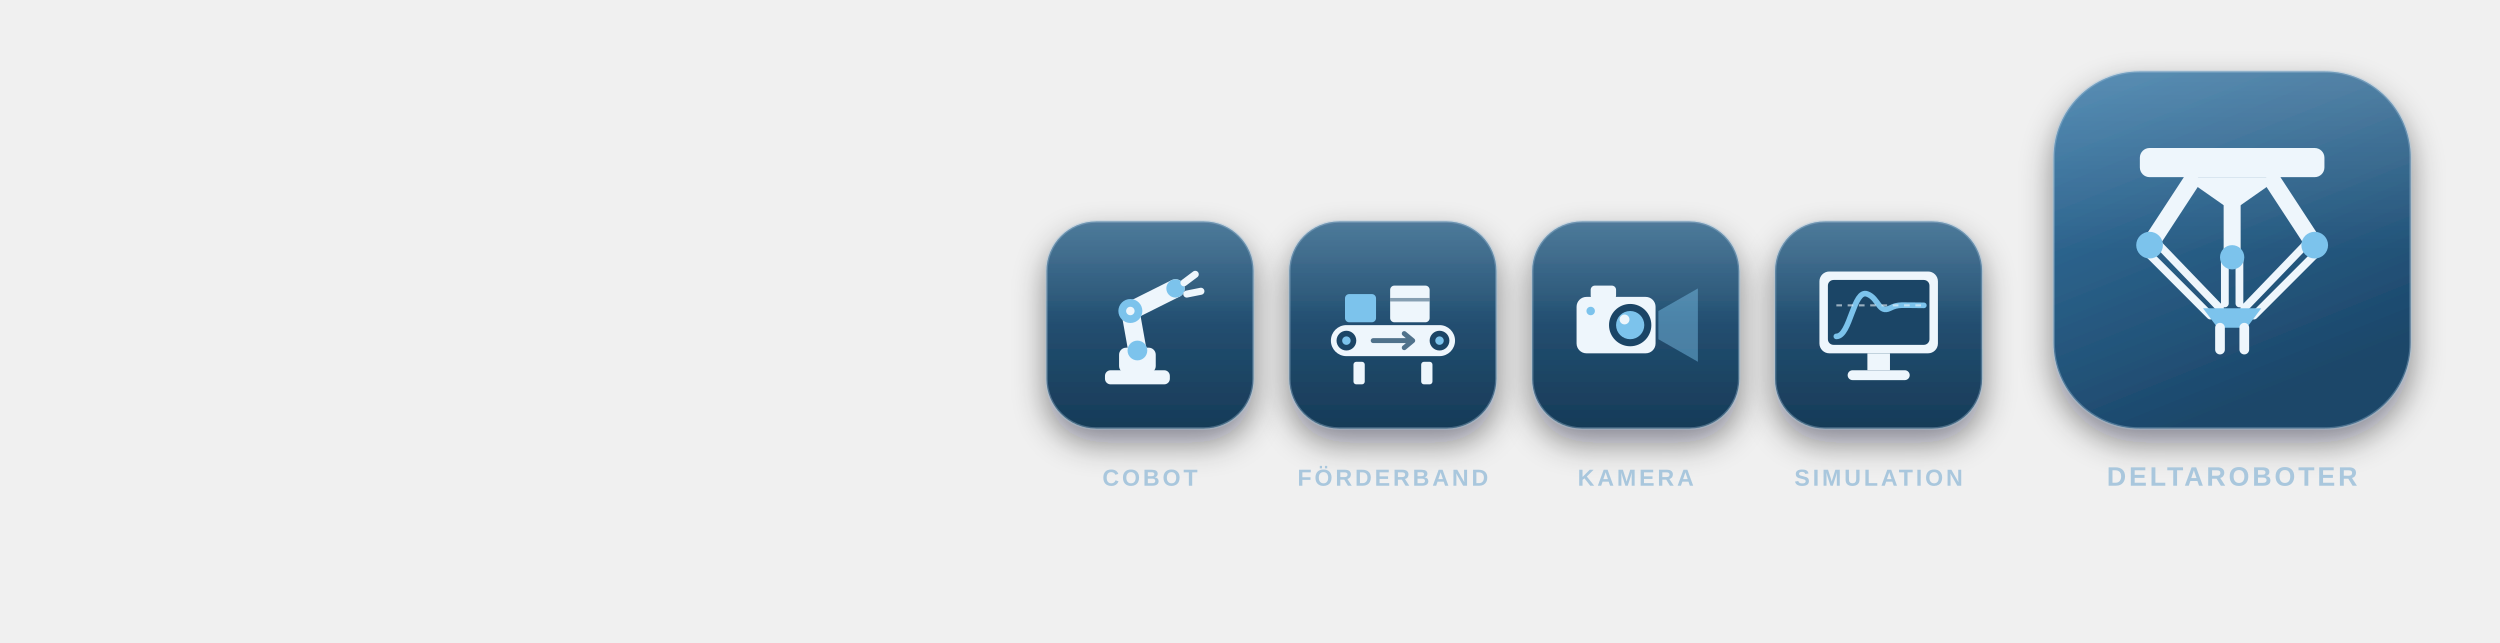
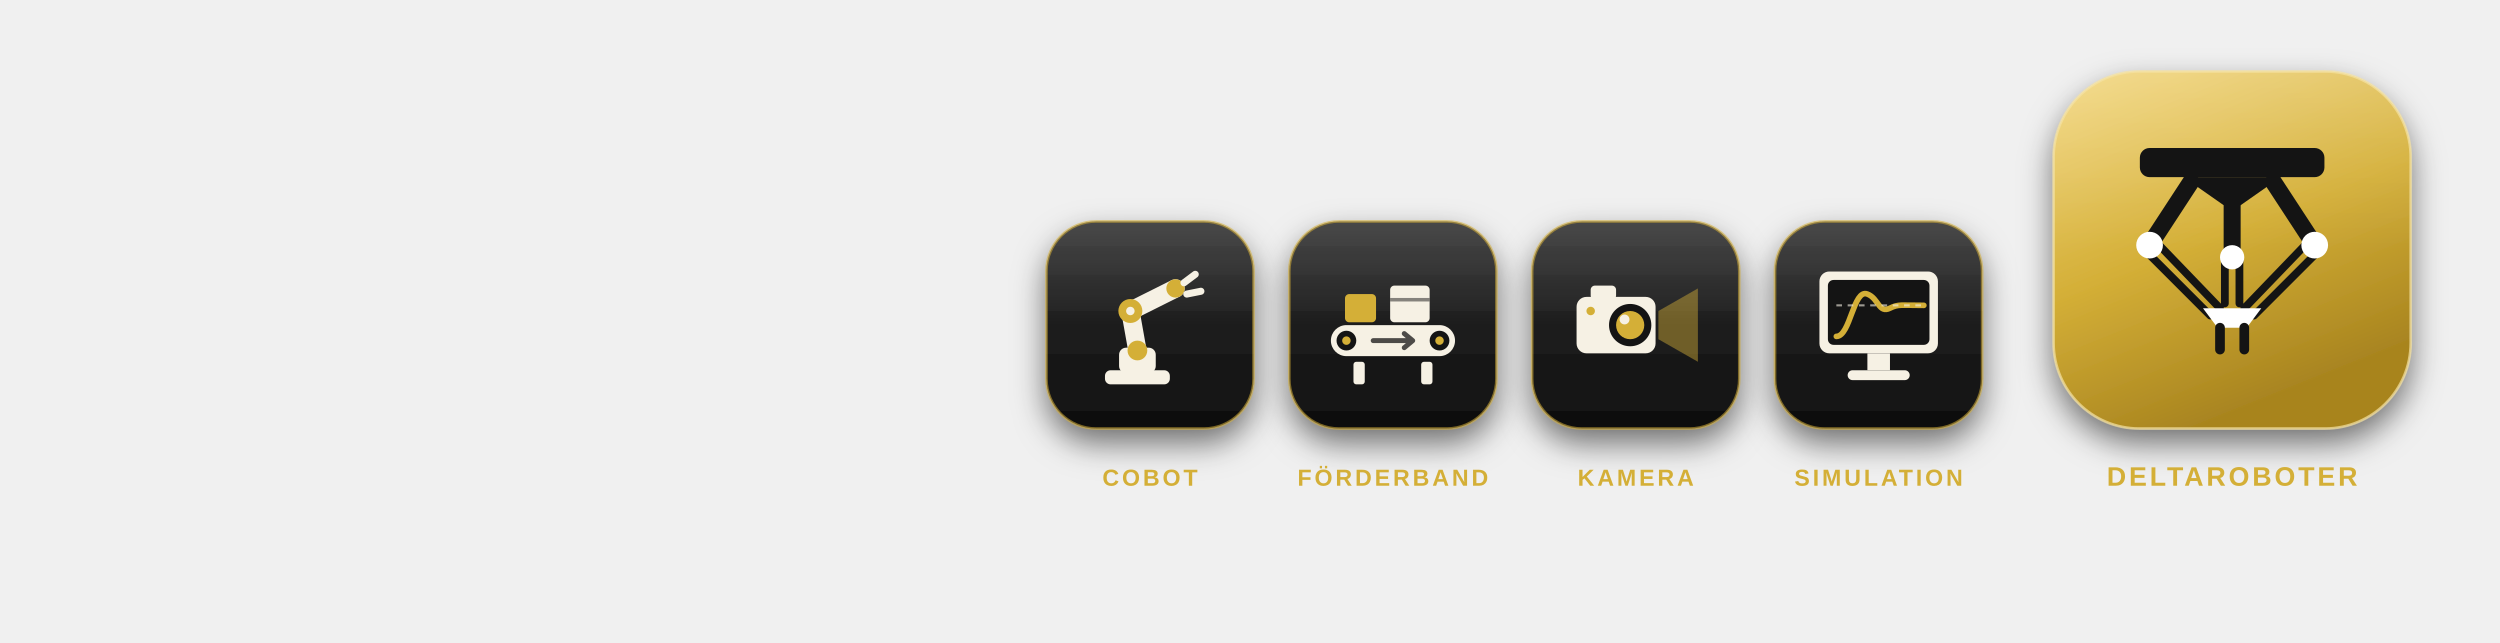
<svg xmlns="http://www.w3.org/2000/svg" viewBox="0 0 1400 360">
  <defs>
    <linearGradient id="fondoChico" x1="0" y1="0" x2="0" y2="1">
-       <stop offset="0" stop-color="#2d6187" />
-       <stop offset="1" stop-color="#173b58" />
+       <stop offset="0" stop-color="#2c2c2c" />
+       <stop offset="1" stop-color="#0f0f0f" />
    </linearGradient>
    <linearGradient id="fondoGrande" x1="0" y1="0" x2="0.4" y2="1">
-       <stop offset="0" stop-color="#3a7aa8" />
-       <stop offset="1" stop-color="#1b4669" />
+       <stop offset="0" stop-color="#f3d77f" />
+       <stop offset="0.55" stop-color="#d4af37" />
+       <stop offset="1" stop-color="#a8841f" />
    </linearGradient>
    <linearGradient id="brillo" x1="0" y1="0" x2="0" y2="1">
-       <stop offset="0" stop-color="#ffffff" stop-opacity="0.16" />
+       <stop offset="0" stop-color="#ffffff" stop-opacity="0.14" />
      <stop offset="0.5" stop-color="#ffffff" stop-opacity="0" />
    </linearGradient>
    <filter id="sombra" x="-30%" y="-30%" width="160%" height="170%">
-       <feDropShadow dx="0" dy="8" stdDeviation="9" flood-color="#000814" flood-opacity="0.45" />
+       <feDropShadow dx="0" dy="8" stdDeviation="9" flood-color="#000000" flood-opacity="0.55" />
    </filter>
  </defs>
  <g filter="url(#sombra)">
    <rect x="586" y="124" width="116" height="116" rx="27.84" fill="url(#fondoChico)" />
  </g>
-   <rect x="586" y="124" width="116" height="116" rx="27.84" fill="url(#brillo)" stroke="#a9c7dd" stroke-opacity="0.35" stroke-width="1.5" />
+   <rect x="586" y="124" width="116" height="116" rx="27.84" fill="url(#brillo)" stroke="#d4af37" stroke-opacity="0.55" stroke-width="1.5" />
  <g transform="translate(604.56,142.56) scale(0.79)">
-     <rect x="18" y="82" width="46" height="10" rx="4" fill="#eef6fc" />
-     <rect x="28" y="66" width="26" height="18" rx="5" fill="#eef6fc" />
-     <path d="M41,68 L36,40 M36,40 L68,24" stroke="#eef6fc" stroke-width="13" stroke-linecap="round" />
-     <circle cx="41" cy="68" r="7" fill="#7cc3ec" />
-     <circle cx="36" cy="40" r="8.5" fill="#7cc3ec" />
-     <circle cx="36" cy="40" r="3" fill="#eef6fc" />
-     <circle cx="68" cy="24" r="6.5" fill="#7cc3ec" />
-     <path d="M74,20 L82,14 M76,28 L86,26" stroke="#eef6fc" stroke-width="5" stroke-linecap="round" />
+     <rect x="18" y="82" width="46" height="10" rx="4" fill="#f6f1e4" />
+     <rect x="28" y="66" width="26" height="18" rx="5" fill="#f6f1e4" />
+     <path d="M41,68 L36,40 M36,40 L68,24" stroke="#f6f1e4" stroke-width="13" stroke-linecap="round" />
+     <circle cx="41" cy="68" r="7" fill="#d4af37" />
+     <circle cx="36" cy="40" r="8.5" fill="#d4af37" />
+     <circle cx="36" cy="40" r="3" fill="#f6f1e4" />
+     <circle cx="68" cy="24" r="6.5" fill="#d4af37" />
+     <path d="M74,20 L82,14 M76,28 L86,26" stroke="#f6f1e4" stroke-width="5" stroke-linecap="round" />
  </g>
-   <text x="644" y="272" font-family="Segoe UI, Arial, sans-serif" font-size="13" font-weight="700" letter-spacing="1.6" fill="#a9c7dd" text-anchor="middle">COBOT</text>
+   <text x="644" y="272" font-family="Segoe UI, Arial, sans-serif" font-size="13" font-weight="700" letter-spacing="1.6" fill="#d4af37" text-anchor="middle">COBOT</text>
  <g filter="url(#sombra)">
    <rect x="722" y="124" width="116" height="116" rx="27.84" fill="url(#fondoChico)" />
  </g>
-   <rect x="722" y="124" width="116" height="116" rx="27.84" fill="url(#brillo)" stroke="#a9c7dd" stroke-opacity="0.35" stroke-width="1.5" />
+   <rect x="722" y="124" width="116" height="116" rx="27.84" fill="url(#brillo)" stroke="#d4af37" stroke-opacity="0.55" stroke-width="1.5" />
  <g transform="translate(740.56,142.56) scale(0.79)">
-     <rect x="16" y="28" width="22" height="20" rx="3" fill="#7cc3ec" />
-     <rect x="48" y="22" width="28" height="26" rx="3" fill="#eef6fc" />
-     <path d="M48,32 h28" stroke="#1b4566" stroke-width="2.5" opacity="0.5" />
-     <rect x="6" y="50" width="88" height="22" rx="11" fill="#eef6fc" />
-     <circle cx="17" cy="61" r="7" fill="#1b4566" />
-     <circle cx="83" cy="61" r="7" fill="#1b4566" />
-     <circle cx="17" cy="61" r="3" fill="#7cc3ec" />
-     <circle cx="83" cy="61" r="3" fill="#7cc3ec" />
-     <path d="M36,61 h28 M58,56 l6,5 l-6,5" fill="none" stroke="#1b4566" stroke-width="3.5" stroke-linecap="round" stroke-linejoin="round" opacity="0.75" />
-     <rect x="22" y="76" width="8" height="16" rx="2" fill="#eef6fc" />
-     <rect x="70" y="76" width="8" height="16" rx="2" fill="#eef6fc" />
+     <rect x="16" y="28" width="22" height="20" rx="3" fill="#d4af37" />
+     <rect x="48" y="22" width="28" height="26" rx="3" fill="#f6f1e4" />
+     <path d="M48,32 h28" stroke="#141414" stroke-width="2.5" opacity="0.5" />
+     <rect x="6" y="50" width="88" height="22" rx="11" fill="#f6f1e4" />
+     <circle cx="17" cy="61" r="7" fill="#141414" />
+     <circle cx="83" cy="61" r="7" fill="#141414" />
+     <circle cx="17" cy="61" r="3" fill="#d4af37" />
+     <circle cx="83" cy="61" r="3" fill="#d4af37" />
+     <path d="M36,61 h28 M58,56 l6,5 l-6,5" fill="none" stroke="#141414" stroke-width="3.5" stroke-linecap="round" stroke-linejoin="round" opacity="0.75" />
+     <rect x="22" y="76" width="8" height="16" rx="2" fill="#f6f1e4" />
+     <rect x="70" y="76" width="8" height="16" rx="2" fill="#f6f1e4" />
  </g>
-   <text x="780" y="272" font-family="Segoe UI, Arial, sans-serif" font-size="13" font-weight="700" letter-spacing="1.6" fill="#a9c7dd" text-anchor="middle">FÖRDERBAND</text>
+   <text x="780" y="272" font-family="Segoe UI, Arial, sans-serif" font-size="13" font-weight="700" letter-spacing="1.6" fill="#d4af37" text-anchor="middle">FÖRDERBAND</text>
  <g filter="url(#sombra)">
    <rect x="858" y="124" width="116" height="116" rx="27.84" fill="url(#fondoChico)" />
  </g>
-   <rect x="858" y="124" width="116" height="116" rx="27.84" fill="url(#brillo)" stroke="#a9c7dd" stroke-opacity="0.35" stroke-width="1.5" />
+   <rect x="858" y="124" width="116" height="116" rx="27.84" fill="url(#brillo)" stroke="#d4af37" stroke-opacity="0.55" stroke-width="1.5" />
  <g transform="translate(876.56,142.56) scale(0.79)">
-     <path d="M66,40 L94,24 L94,76 L66,60 Z" fill="#7cc3ec" opacity="0.45" />
-     <rect x="8" y="30" width="56" height="40" rx="7" fill="#eef6fc" />
-     <rect x="18" y="22" width="18" height="10" rx="3" fill="#eef6fc" />
-     <circle cx="46" cy="50" r="15" fill="#1b4566" />
-     <circle cx="46" cy="50" r="10" fill="#7cc3ec" />
-     <circle cx="42" cy="46" r="3.5" fill="#eef6fc" />
-     <circle cx="18" cy="40" r="3" fill="#7cc3ec" />
+     <path d="M66,40 L94,24 L94,76 L66,60 Z" fill="#d4af37" opacity="0.45" />
+     <rect x="8" y="30" width="56" height="40" rx="7" fill="#f6f1e4" />
+     <rect x="18" y="22" width="18" height="10" rx="3" fill="#f6f1e4" />
+     <circle cx="46" cy="50" r="15" fill="#141414" />
+     <circle cx="46" cy="50" r="10" fill="#d4af37" />
+     <circle cx="42" cy="46" r="3.5" fill="#f6f1e4" />
+     <circle cx="18" cy="40" r="3" fill="#d4af37" />
  </g>
-   <text x="916" y="272" font-family="Segoe UI, Arial, sans-serif" font-size="13" font-weight="700" letter-spacing="1.6" fill="#a9c7dd" text-anchor="middle">KAMERA</text>
+   <text x="916" y="272" font-family="Segoe UI, Arial, sans-serif" font-size="13" font-weight="700" letter-spacing="1.6" fill="#d4af37" text-anchor="middle">KAMERA</text>
  <g filter="url(#sombra)">
    <rect x="994" y="124" width="116" height="116" rx="27.84" fill="url(#fondoChico)" />
  </g>
-   <rect x="994" y="124" width="116" height="116" rx="27.84" fill="url(#brillo)" stroke="#a9c7dd" stroke-opacity="0.35" stroke-width="1.5" />
+   <rect x="994" y="124" width="116" height="116" rx="27.84" fill="url(#brillo)" stroke="#d4af37" stroke-opacity="0.55" stroke-width="1.5" />
  <g transform="translate(1012.56,142.56) scale(0.79)">
-     <rect x="8" y="12" width="84" height="58" rx="7" fill="#eef6fc" />
-     <rect x="14" y="18" width="72" height="46" rx="4" fill="#1b4566" />
-     <path d="M20,58 C30,58 32,24 42,28 C50,31 50,42 58,38 C64,35 66,36 82,36" fill="none" stroke="#7cc3ec" stroke-width="4" stroke-linecap="round" />
-     <path d="M20,36 H82" stroke="#eef6fc" stroke-width="1.5" stroke-dasharray="4 4" opacity="0.6" />
-     <rect x="42" y="70" width="16" height="12" fill="#eef6fc" />
-     <rect x="28" y="82" width="44" height="7" rx="3.5" fill="#eef6fc" />
+     <rect x="8" y="12" width="84" height="58" rx="7" fill="#f6f1e4" />
+     <rect x="14" y="18" width="72" height="46" rx="4" fill="#141414" />
+     <path d="M20,58 C30,58 32,24 42,28 C50,31 50,42 58,38 C64,35 66,36 82,36" fill="none" stroke="#d4af37" stroke-width="4" stroke-linecap="round" />
+     <path d="M20,36 H82" stroke="#f6f1e4" stroke-width="1.5" stroke-dasharray="4 4" opacity="0.6" />
+     <rect x="42" y="70" width="16" height="12" fill="#f6f1e4" />
+     <rect x="28" y="82" width="44" height="7" rx="3.5" fill="#f6f1e4" />
  </g>
-   <text x="1052" y="272" font-family="Segoe UI, Arial, sans-serif" font-size="13" font-weight="700" letter-spacing="1.6" fill="#a9c7dd" text-anchor="middle">SIMULATION</text>
+   <text x="1052" y="272" font-family="Segoe UI, Arial, sans-serif" font-size="13" font-weight="700" letter-spacing="1.6" fill="#d4af37" text-anchor="middle">SIMULATION</text>
  <g filter="url(#sombra)">
    <rect x="1150" y="40" width="200" height="200" rx="48" fill="url(#fondoGrande)" />
  </g>
-   <rect x="1150" y="40" width="200" height="200" rx="48" fill="url(#brillo)" stroke="#a9c7dd" stroke-opacity="0.35" stroke-width="1.5" />
+   <rect x="1150" y="40" width="200" height="200" rx="48" fill="url(#brillo)" stroke="#f6e3a3" stroke-opacity="0.7" stroke-width="1.5" />
  <g transform="translate(1182,72) scale(1.36)">
-     <rect x="12" y="8" width="76" height="12" rx="4" fill="#eef6fc" />
-     <path d="M30,20 L70,20 L50,34 Z" fill="#eef6fc" />
-     <g stroke="#eef6fc" stroke-linecap="round" fill="none">
+     <rect x="12" y="8" width="76" height="12" rx="4" fill="#141414" />
+     <path d="M30,20 L70,20 L50,34 Z" fill="#141414" />
+     <g stroke="#141414" stroke-linecap="round" fill="none">
      <path d="M33,22 L16,48 M67,22 L84,48 M50,32 L50,52" stroke-width="7" />
      <path d="M13,49 L41,77 M19,47 L45,74 M87,49 L59,77 M81,47 L55,74 M47,54 L47,72 M53,54 L53,72" stroke-width="3.2" />
    </g>
-     <circle cx="16" cy="48" r="5.5" fill="#7cc3ec" />
-     <circle cx="84" cy="48" r="5.5" fill="#7cc3ec" />
-     <circle cx="50" cy="53" r="5" fill="#7cc3ec" />
-     <path d="M38,74 L62,74 L56,82 L44,82 Z" fill="#7cc3ec" />
-     <path d="M45,82 v9 M55,82 v9" stroke="#eef6fc" stroke-width="4" stroke-linecap="round" />
+     <circle cx="16" cy="48" r="5.5" fill="#ffffff" />
+     <circle cx="84" cy="48" r="5.5" fill="#ffffff" />
+     <circle cx="50" cy="53" r="5" fill="#ffffff" />
+     <path d="M38,74 L62,74 L56,82 L44,82 Z" fill="#ffffff" />
+     <path d="M45,82 v9 M55,82 v9" stroke="#141414" stroke-width="4" stroke-linecap="round" />
  </g>
-   <text x="1250" y="272" font-family="Segoe UI, Arial, sans-serif" font-size="15" font-weight="700" letter-spacing="1.6" fill="#a9c7dd" text-anchor="middle">DELTAROBOTER</text>
+   <text x="1250" y="272" font-family="Segoe UI, Arial, sans-serif" font-size="15" font-weight="700" letter-spacing="1.6" fill="#d4af37" text-anchor="middle">DELTAROBOTER</text>
</svg>
